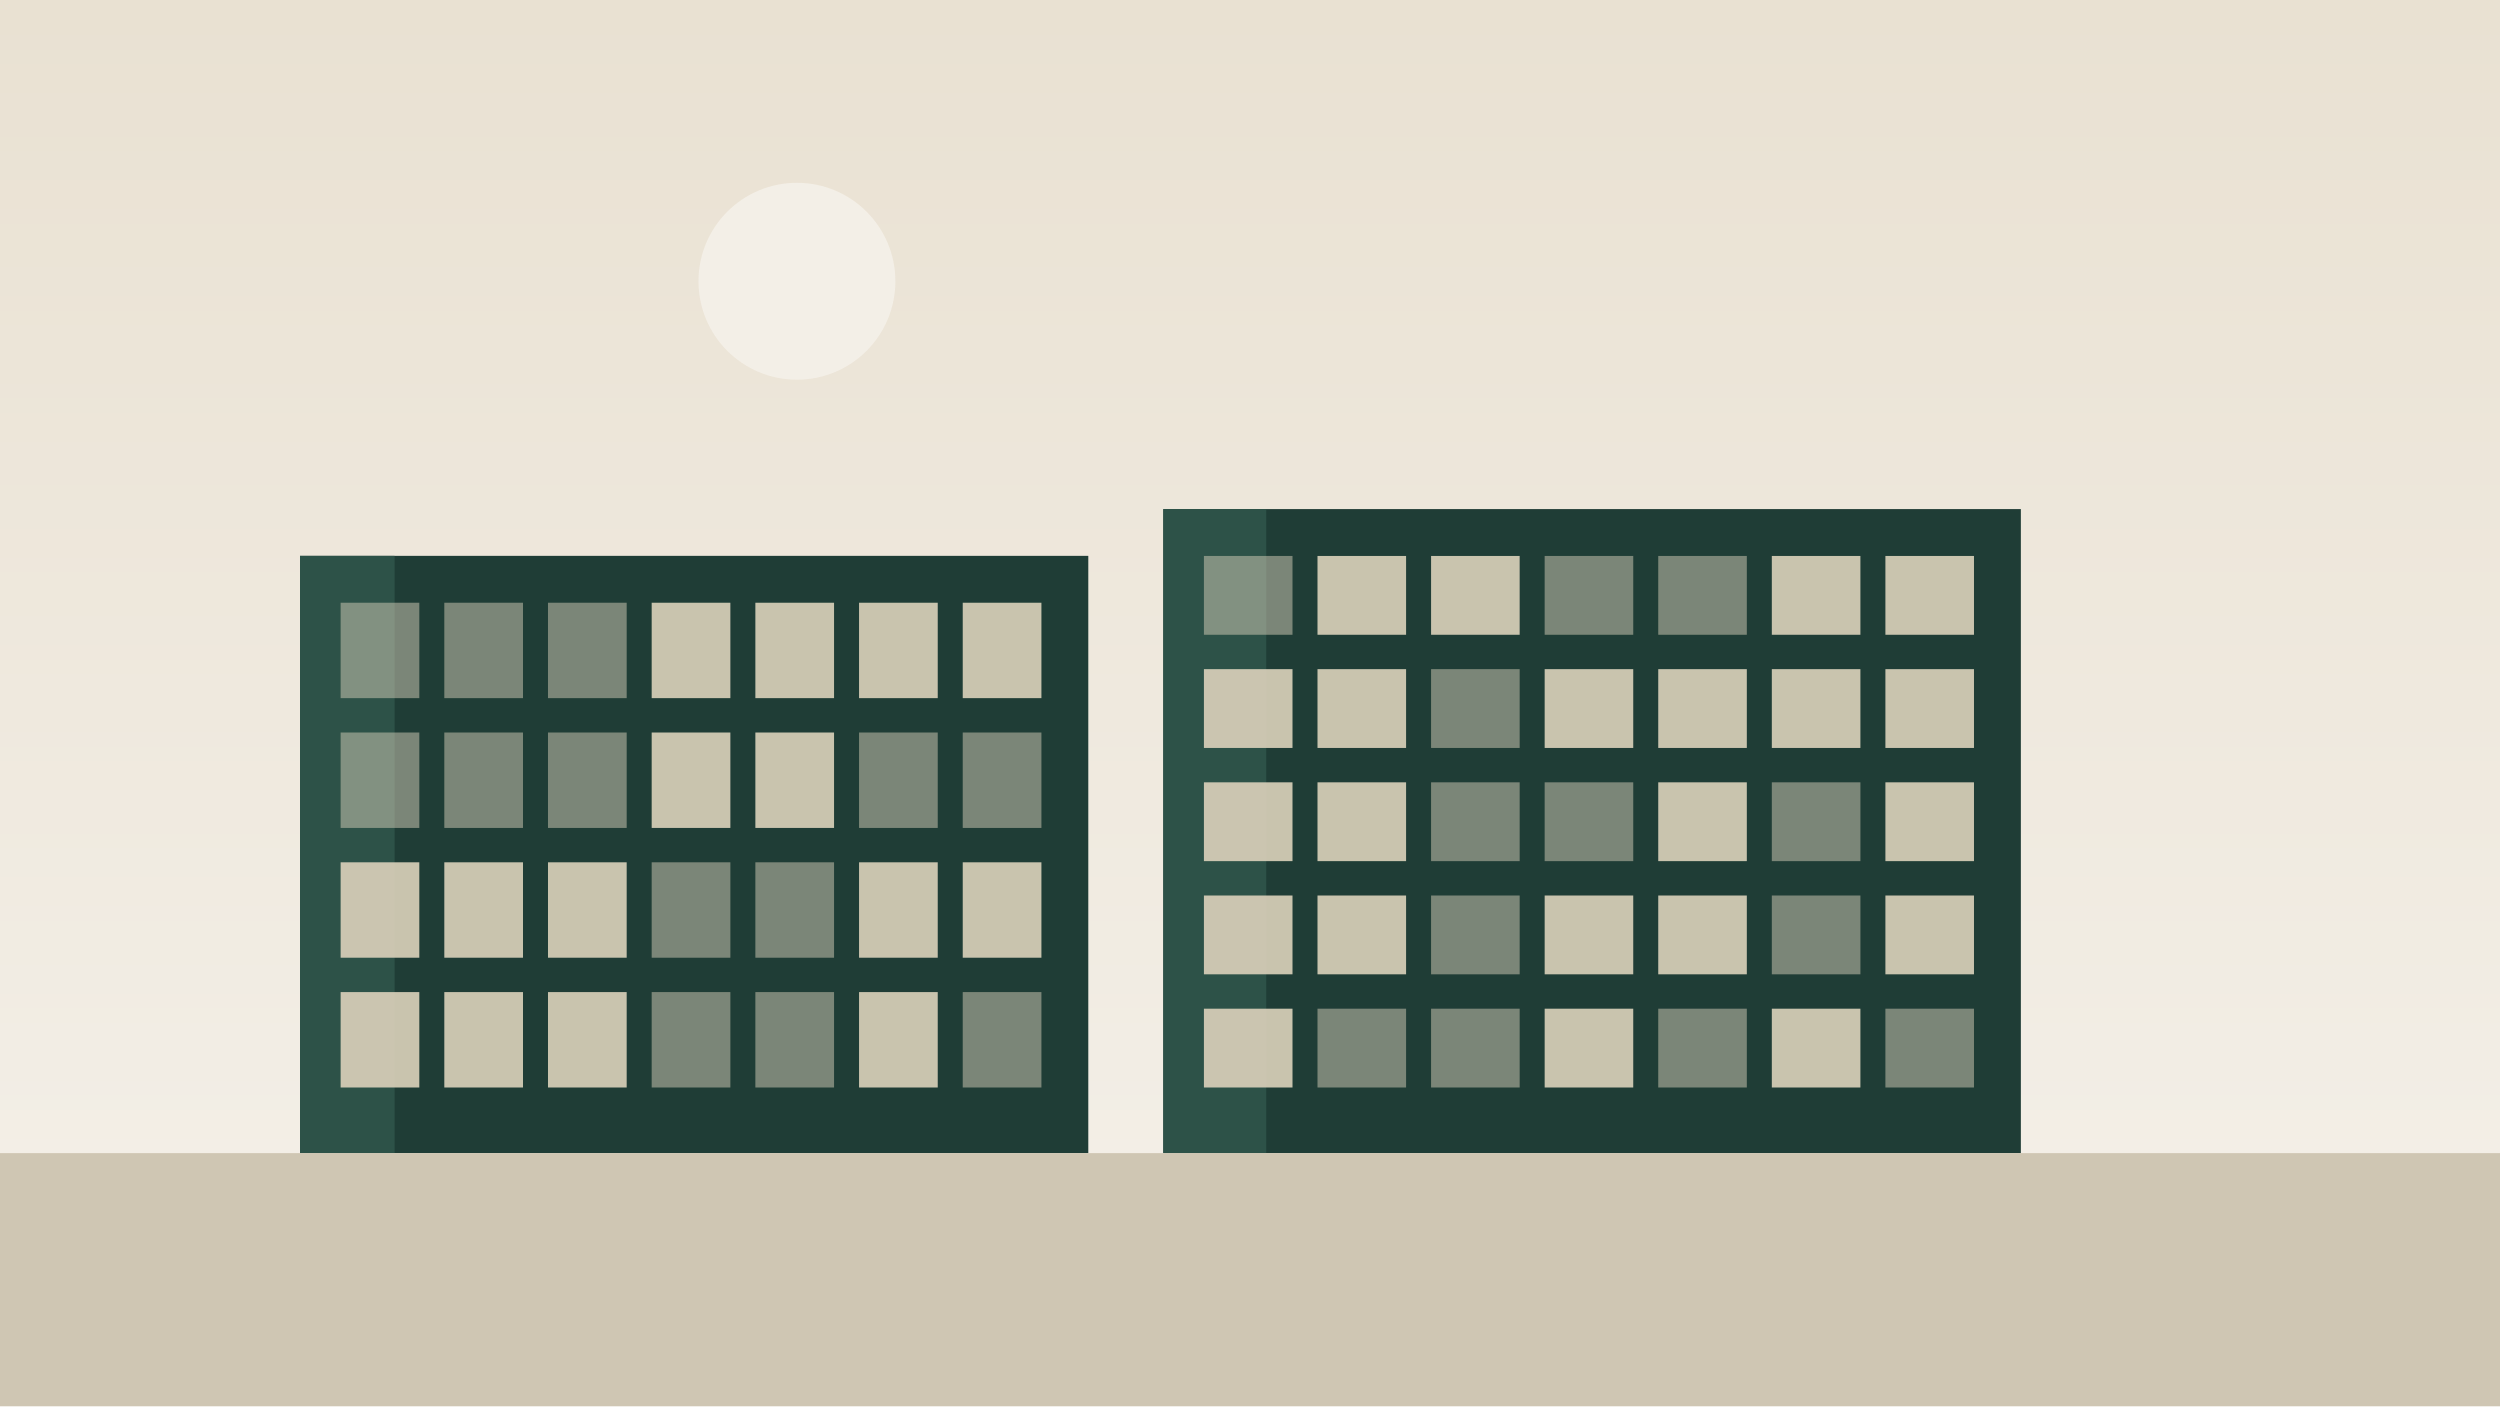
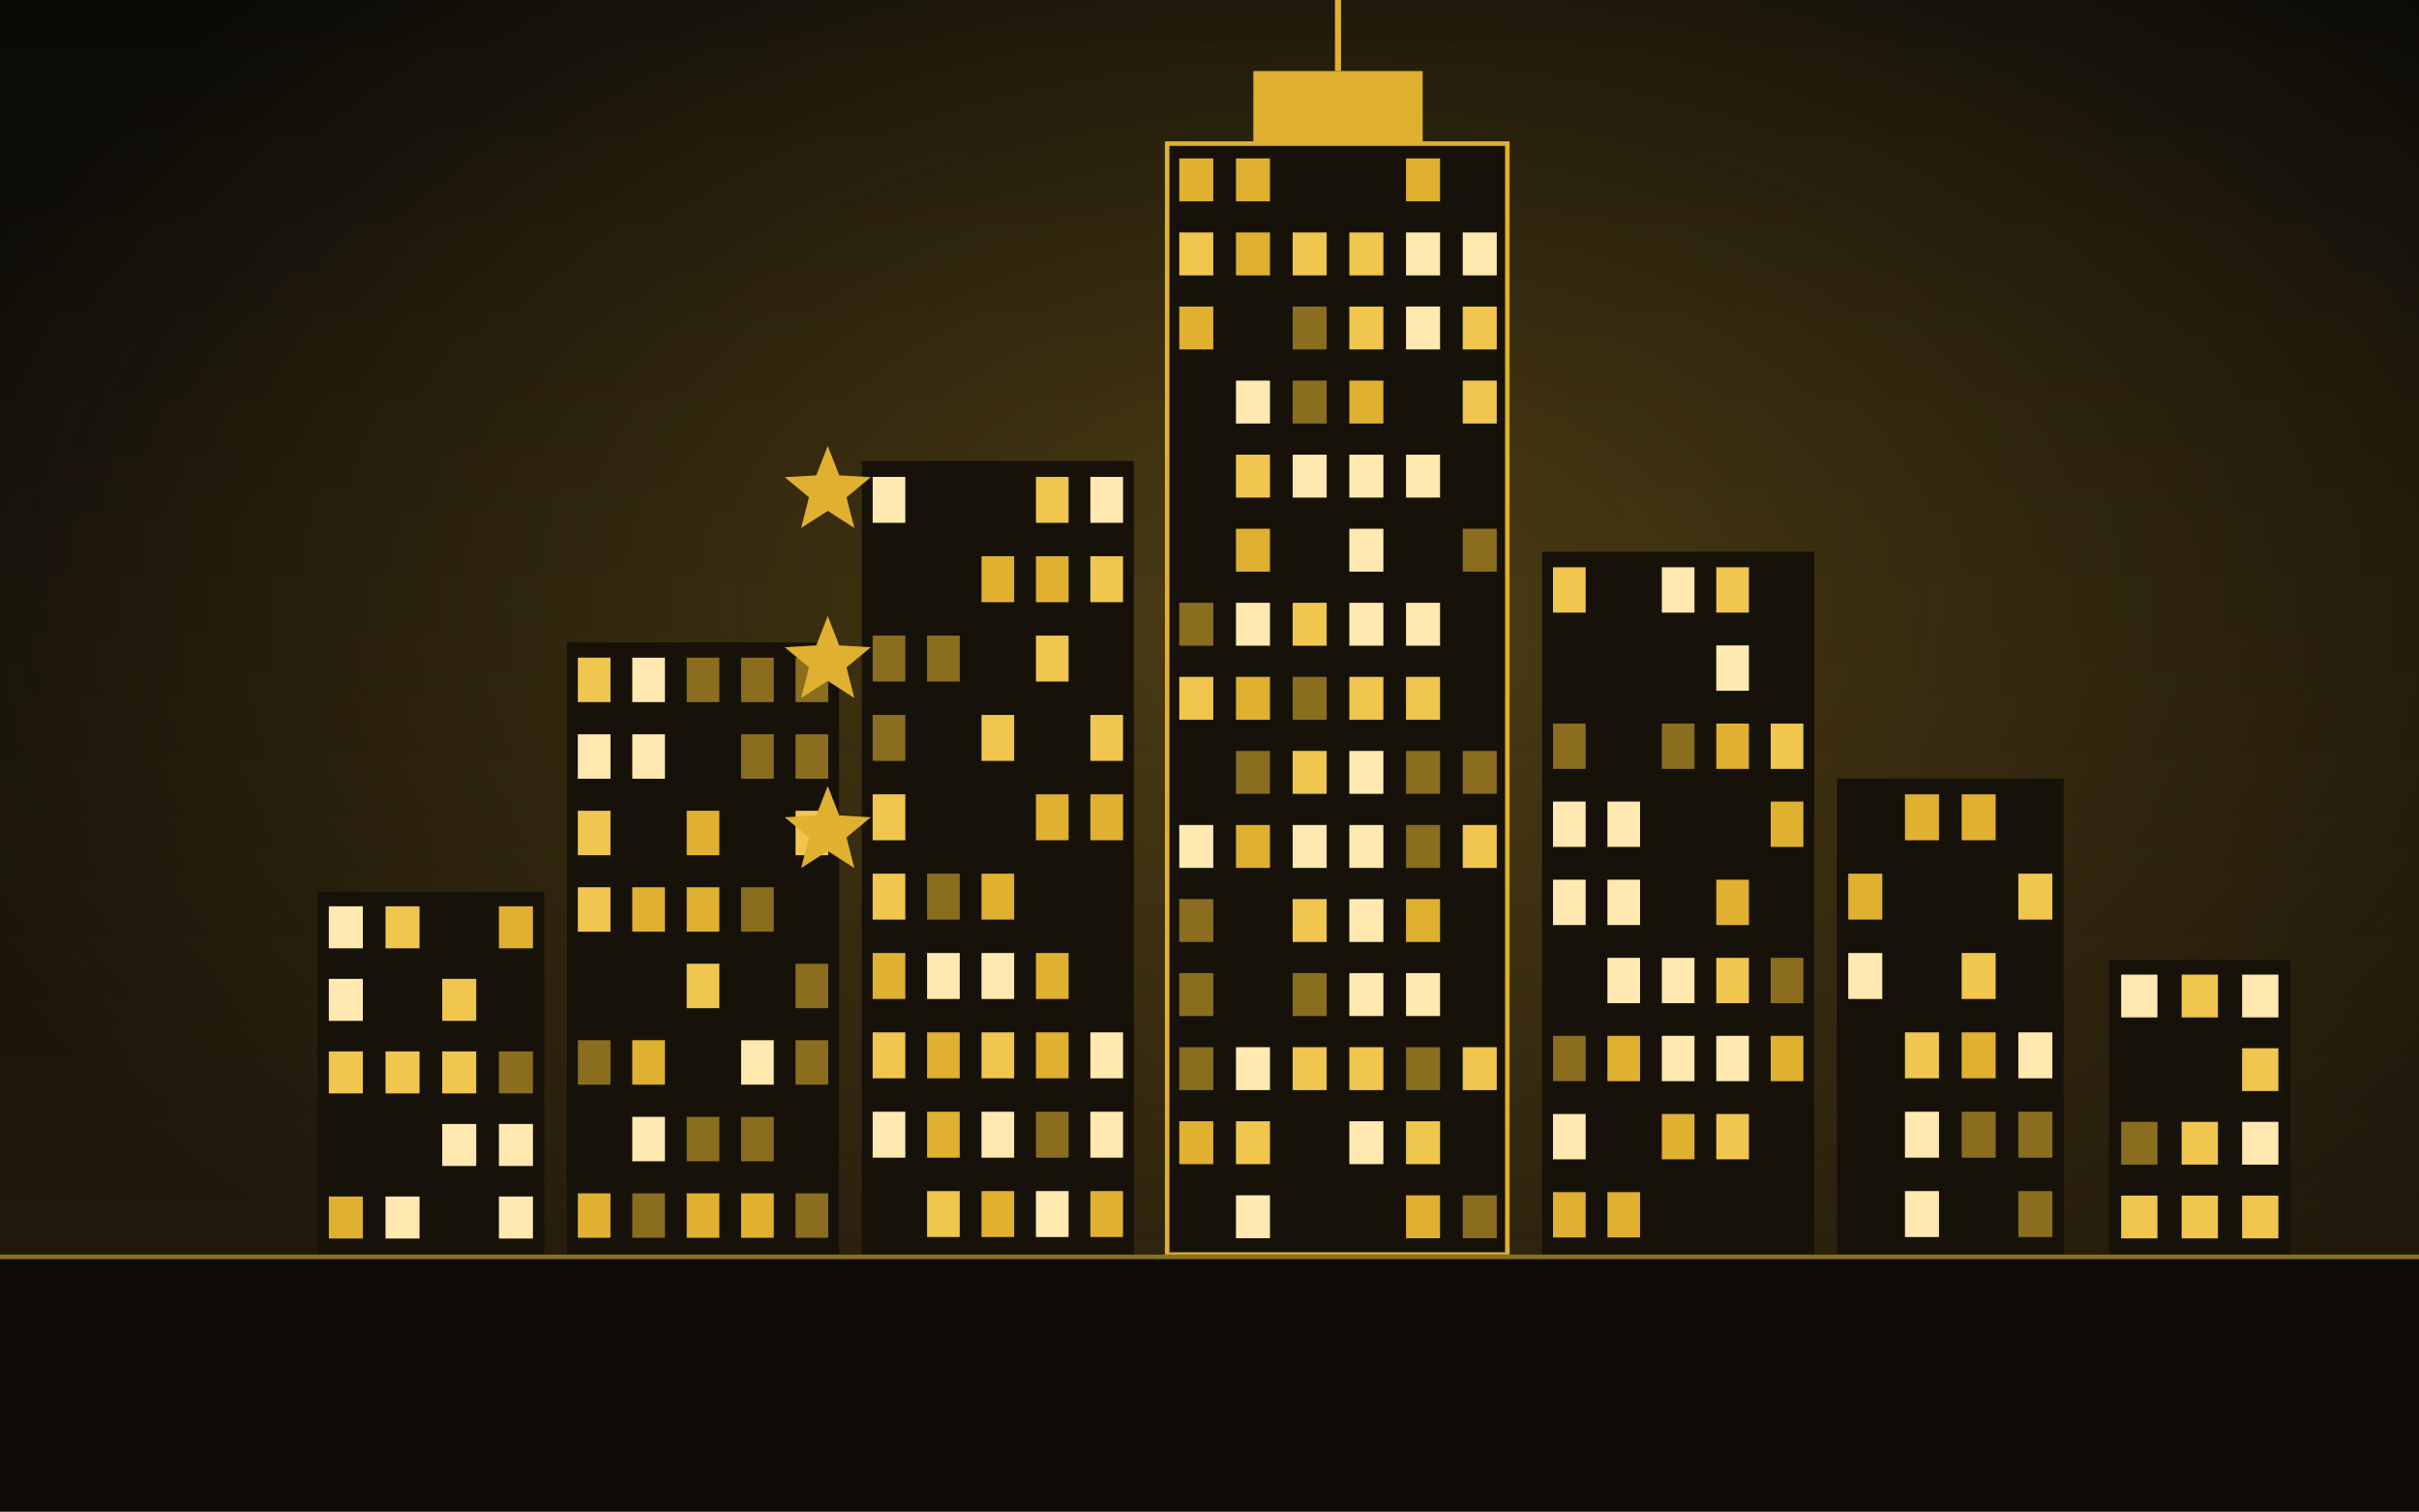
- <svg xmlns="http://www.w3.org/2000/svg" viewBox="0 0 1600 900" width="1600" height="900" role="img" aria-label="Placeholder hero image">
+ <svg xmlns="http://www.w3.org/2000/svg" viewBox="0 0 1600 1000" role="img" aria-label="Illustration of a skyline in gold and black">
  <defs>
-     <linearGradient id="g" x1="0" y1="0" x2="0" y2="1">
-       <stop offset="0" stop-color="#e9e1d2" />
-       <stop offset="1" stop-color="#f5f1ea" />
+     <linearGradient id="sky" x1="0" y1="0" x2="0" y2="1">
+       <stop offset="0" stop-color="#0b0a07" />
+       <stop offset="1" stop-color="#241b0c" />
    </linearGradient>
+     <radialGradient id="glow" cx="0.55" cy="0.4" r="0.6">
+       <stop offset="0" stop-color="#e0b030" stop-opacity="0.28" />
+       <stop offset="1" stop-color="#e0b030" stop-opacity="0" />
+     </radialGradient>
  </defs>
-   <rect width="1600" height="900" fill="url(#g)" />
-   <circle cx="510.039" cy="180" r="63" fill="#f5f1ea" opacity="0.85" />
-   <rect x="192" y="355.748" width="504.51" height="382.252" fill="#1f3d36" />
-   <rect x="192" y="355.748" width="60.541" height="382.252" fill="#2d5248" />
-   <rect x="218" y="385.748" width="50.359" height="61.063" fill="#d8cfb9" opacity="0.5" />
-   <rect x="218" y="468.811" width="50.359" height="61.063" fill="#d8cfb9" opacity="0.5" />
-   <rect x="218" y="551.874" width="50.359" height="61.063" fill="#d8cfb9" opacity="0.92" />
-   <rect x="218" y="634.937" width="50.359" height="61.063" fill="#d8cfb9" opacity="0.92" />
-   <rect x="284.359" y="385.748" width="50.359" height="61.063" fill="#d8cfb9" opacity="0.5" />
-   <rect x="284.359" y="468.811" width="50.359" height="61.063" fill="#d8cfb9" opacity="0.5" />
-   <rect x="284.359" y="551.874" width="50.359" height="61.063" fill="#d8cfb9" opacity="0.92" />
-   <rect x="284.359" y="634.937" width="50.359" height="61.063" fill="#d8cfb9" opacity="0.92" />
-   <rect x="350.717" y="385.748" width="50.359" height="61.063" fill="#d8cfb9" opacity="0.5" />
-   <rect x="350.717" y="468.811" width="50.359" height="61.063" fill="#d8cfb9" opacity="0.5" />
-   <rect x="350.717" y="551.874" width="50.359" height="61.063" fill="#d8cfb9" opacity="0.92" />
-   <rect x="350.717" y="634.937" width="50.359" height="61.063" fill="#d8cfb9" opacity="0.92" />
-   <rect x="417.076" y="385.748" width="50.359" height="61.063" fill="#d8cfb9" opacity="0.92" />
-   <rect x="417.076" y="468.811" width="50.359" height="61.063" fill="#d8cfb9" opacity="0.92" />
-   <rect x="417.076" y="551.874" width="50.359" height="61.063" fill="#d8cfb9" opacity="0.5" />
-   <rect x="417.076" y="634.937" width="50.359" height="61.063" fill="#d8cfb9" opacity="0.5" />
-   <rect x="483.434" y="385.748" width="50.359" height="61.063" fill="#d8cfb9" opacity="0.92" />
-   <rect x="483.434" y="468.811" width="50.359" height="61.063" fill="#d8cfb9" opacity="0.92" />
-   <rect x="483.434" y="551.874" width="50.359" height="61.063" fill="#d8cfb9" opacity="0.5" />
-   <rect x="483.434" y="634.937" width="50.359" height="61.063" fill="#d8cfb9" opacity="0.5" />
-   <rect x="549.793" y="385.748" width="50.359" height="61.063" fill="#d8cfb9" opacity="0.92" />
-   <rect x="549.793" y="468.811" width="50.359" height="61.063" fill="#d8cfb9" opacity="0.5" />
-   <rect x="549.793" y="551.874" width="50.359" height="61.063" fill="#d8cfb9" opacity="0.92" />
-   <rect x="549.793" y="634.937" width="50.359" height="61.063" fill="#d8cfb9" opacity="0.92" />
-   <rect x="616.151" y="385.748" width="50.359" height="61.063" fill="#d8cfb9" opacity="0.92" />
-   <rect x="616.151" y="468.811" width="50.359" height="61.063" fill="#d8cfb9" opacity="0.5" />
-   <rect x="616.151" y="551.874" width="50.359" height="61.063" fill="#d8cfb9" opacity="0.92" />
-   <rect x="616.151" y="634.937" width="50.359" height="61.063" fill="#d8cfb9" opacity="0.5" />
-   <rect x="744.51" y="325.813" width="548.838" height="412.187" fill="#1f3d36" />
-   <rect x="744.51" y="325.813" width="65.861" height="412.187" fill="#2d5248" />
-   <rect x="770.51" y="355.813" width="56.691" height="50.437" fill="#d8cfb9" opacity="0.5" />
-   <rect x="770.51" y="428.251" width="56.691" height="50.437" fill="#d8cfb9" opacity="0.92" />
-   <rect x="770.51" y="500.688" width="56.691" height="50.437" fill="#d8cfb9" opacity="0.92" />
-   <rect x="770.51" y="573.125" width="56.691" height="50.437" fill="#d8cfb9" opacity="0.92" />
-   <rect x="770.51" y="645.563" width="56.691" height="50.437" fill="#d8cfb9" opacity="0.92" />
-   <rect x="843.201" y="355.813" width="56.691" height="50.437" fill="#d8cfb9" opacity="0.92" />
-   <rect x="843.201" y="428.251" width="56.691" height="50.437" fill="#d8cfb9" opacity="0.92" />
-   <rect x="843.201" y="500.688" width="56.691" height="50.437" fill="#d8cfb9" opacity="0.92" />
-   <rect x="843.201" y="573.125" width="56.691" height="50.437" fill="#d8cfb9" opacity="0.92" />
-   <rect x="843.201" y="645.563" width="56.691" height="50.437" fill="#d8cfb9" opacity="0.5" />
-   <rect x="915.892" y="355.813" width="56.691" height="50.437" fill="#d8cfb9" opacity="0.92" />
-   <rect x="915.892" y="428.251" width="56.691" height="50.437" fill="#d8cfb9" opacity="0.5" />
-   <rect x="915.892" y="500.688" width="56.691" height="50.437" fill="#d8cfb9" opacity="0.5" />
-   <rect x="915.892" y="573.125" width="56.691" height="50.437" fill="#d8cfb9" opacity="0.5" />
-   <rect x="915.892" y="645.563" width="56.691" height="50.437" fill="#d8cfb9" opacity="0.5" />
-   <rect x="988.583" y="355.813" width="56.691" height="50.437" fill="#d8cfb9" opacity="0.5" />
-   <rect x="988.583" y="428.251" width="56.691" height="50.437" fill="#d8cfb9" opacity="0.92" />
-   <rect x="988.583" y="500.688" width="56.691" height="50.437" fill="#d8cfb9" opacity="0.5" />
-   <rect x="988.583" y="573.125" width="56.691" height="50.437" fill="#d8cfb9" opacity="0.92" />
-   <rect x="988.583" y="645.563" width="56.691" height="50.437" fill="#d8cfb9" opacity="0.92" />
-   <rect x="1061.275" y="355.813" width="56.691" height="50.437" fill="#d8cfb9" opacity="0.5" />
-   <rect x="1061.275" y="428.251" width="56.691" height="50.437" fill="#d8cfb9" opacity="0.92" />
-   <rect x="1061.275" y="500.688" width="56.691" height="50.437" fill="#d8cfb9" opacity="0.92" />
-   <rect x="1061.275" y="573.125" width="56.691" height="50.437" fill="#d8cfb9" opacity="0.92" />
-   <rect x="1061.275" y="645.563" width="56.691" height="50.437" fill="#d8cfb9" opacity="0.5" />
-   <rect x="1133.966" y="355.813" width="56.691" height="50.437" fill="#d8cfb9" opacity="0.92" />
-   <rect x="1133.966" y="428.251" width="56.691" height="50.437" fill="#d8cfb9" opacity="0.92" />
-   <rect x="1133.966" y="500.688" width="56.691" height="50.437" fill="#d8cfb9" opacity="0.5" />
-   <rect x="1133.966" y="573.125" width="56.691" height="50.437" fill="#d8cfb9" opacity="0.5" />
-   <rect x="1133.966" y="645.563" width="56.691" height="50.437" fill="#d8cfb9" opacity="0.92" />
-   <rect x="1206.657" y="355.813" width="56.691" height="50.437" fill="#d8cfb9" opacity="0.92" />
-   <rect x="1206.657" y="428.251" width="56.691" height="50.437" fill="#d8cfb9" opacity="0.92" />
-   <rect x="1206.657" y="500.688" width="56.691" height="50.437" fill="#d8cfb9" opacity="0.92" />
-   <rect x="1206.657" y="573.125" width="56.691" height="50.437" fill="#d8cfb9" opacity="0.92" />
-   <rect x="1206.657" y="645.563" width="56.691" height="50.437" fill="#d8cfb9" opacity="0.5" />
-   <rect y="738" width="1600" height="162" fill="#cfc6b3" />
+   <rect width="1600" height="1000" fill="url(#sky)" />
+   <rect width="1600" height="1000" fill="url(#glow)" />
+   <rect x="210" y="590" width="150" height="240" fill="#16120a" />
+   <rect x="217.5" y="599.6" width="22.5" height="27.8" fill="#ffe9b0" />
+   <rect x="255.0" y="599.6" width="22.5" height="27.8" fill="#f0c64e" />
+   <rect x="330.0" y="599.6" width="22.5" height="27.8" fill="#e0b030" />
+   <rect x="217.5" y="647.6" width="22.5" height="27.8" fill="#ffe9b0" />
+   <rect x="292.5" y="647.6" width="22.5" height="27.8" fill="#f0c64e" />
+   <rect x="217.5" y="695.6" width="22.5" height="27.8" fill="#f0c64e" />
+   <rect x="255.0" y="695.6" width="22.5" height="27.8" fill="#f0c64e" />
+   <rect x="292.5" y="695.6" width="22.5" height="27.8" fill="#f0c64e" />
+   <rect x="330.0" y="695.6" width="22.5" height="27.8" fill="#8a6d1f" />
+   <rect x="292.5" y="743.6" width="22.5" height="27.8" fill="#ffe9b0" />
+   <rect x="330.0" y="743.6" width="22.5" height="27.8" fill="#ffe9b0" />
+   <rect x="217.5" y="791.6" width="22.5" height="27.8" fill="#e0b030" />
+   <rect x="255.0" y="791.6" width="22.5" height="27.8" fill="#ffe9b0" />
+   <rect x="330.0" y="791.6" width="22.5" height="27.8" fill="#ffe9b0" />
+   <rect x="375" y="425" width="180" height="405" fill="#16120a" />
+   <rect x="382.2" y="435.1" width="21.6" height="29.4" fill="#f0c64e" />
+   <rect x="418.2" y="435.1" width="21.6" height="29.4" fill="#ffe9b0" />
+   <rect x="454.2" y="435.1" width="21.6" height="29.4" fill="#8a6d1f" />
+   <rect x="490.2" y="435.1" width="21.6" height="29.4" fill="#8a6d1f" />
+   <rect x="526.2" y="435.1" width="21.6" height="29.4" fill="#8a6d1f" />
+   <rect x="382.2" y="485.8" width="21.6" height="29.4" fill="#ffe9b0" />
+   <rect x="418.2" y="485.8" width="21.6" height="29.4" fill="#ffe9b0" />
+   <rect x="490.2" y="485.8" width="21.6" height="29.4" fill="#8a6d1f" />
+   <rect x="526.2" y="485.8" width="21.6" height="29.4" fill="#8a6d1f" />
+   <rect x="382.2" y="536.4" width="21.6" height="29.4" fill="#f0c64e" />
+   <rect x="454.2" y="536.4" width="21.6" height="29.4" fill="#e0b030" />
+   <rect x="526.2" y="536.4" width="21.6" height="29.4" fill="#f0c64e" />
+   <rect x="382.2" y="587.0" width="21.6" height="29.4" fill="#f0c64e" />
+   <rect x="418.2" y="587.0" width="21.6" height="29.4" fill="#e0b030" />
+   <rect x="454.2" y="587.0" width="21.6" height="29.4" fill="#e0b030" />
+   <rect x="490.2" y="587.0" width="21.6" height="29.4" fill="#8a6d1f" />
+   <rect x="454.2" y="637.6" width="21.6" height="29.4" fill="#f0c64e" />
+   <rect x="526.2" y="637.6" width="21.6" height="29.4" fill="#8a6d1f" />
+   <rect x="382.2" y="688.2" width="21.6" height="29.4" fill="#8a6d1f" />
+   <rect x="418.2" y="688.2" width="21.6" height="29.4" fill="#e0b030" />
+   <rect x="490.2" y="688.2" width="21.6" height="29.4" fill="#ffe9b0" />
+   <rect x="526.2" y="688.2" width="21.6" height="29.4" fill="#8a6d1f" />
+   <rect x="418.2" y="738.9" width="21.6" height="29.4" fill="#ffe9b0" />
+   <rect x="454.2" y="738.9" width="21.6" height="29.4" fill="#8a6d1f" />
+   <rect x="490.2" y="738.9" width="21.6" height="29.4" fill="#8a6d1f" />
+   <rect x="382.2" y="789.5" width="21.6" height="29.4" fill="#e0b030" />
+   <rect x="418.2" y="789.5" width="21.6" height="29.4" fill="#8a6d1f" />
+   <rect x="454.2" y="789.5" width="21.6" height="29.4" fill="#e0b030" />
+   <rect x="490.2" y="789.5" width="21.6" height="29.4" fill="#e0b030" />
+   <rect x="526.2" y="789.5" width="21.6" height="29.4" fill="#8a6d1f" />
+   <rect x="570" y="305" width="180" height="525" fill="#16120a" />
+   <rect x="577.2" y="315.5" width="21.6" height="30.4" fill="#ffe9b0" />
+   <rect x="685.2" y="315.5" width="21.6" height="30.4" fill="#f0c64e" />
+   <rect x="721.2" y="315.5" width="21.6" height="30.4" fill="#ffe9b0" />
+   <rect x="649.2" y="368.0" width="21.6" height="30.4" fill="#e0b030" />
+   <rect x="685.2" y="368.0" width="21.6" height="30.4" fill="#e0b030" />
+   <rect x="721.2" y="368.0" width="21.6" height="30.4" fill="#f0c64e" />
+   <rect x="577.2" y="420.5" width="21.6" height="30.4" fill="#8a6d1f" />
+   <rect x="613.2" y="420.5" width="21.6" height="30.4" fill="#8a6d1f" />
+   <rect x="685.2" y="420.5" width="21.6" height="30.4" fill="#f0c64e" />
+   <rect x="577.2" y="473.0" width="21.6" height="30.4" fill="#8a6d1f" />
+   <rect x="649.2" y="473.0" width="21.6" height="30.4" fill="#f0c64e" />
+   <rect x="721.2" y="473.0" width="21.6" height="30.4" fill="#f0c64e" />
+   <rect x="577.2" y="525.5" width="21.6" height="30.4" fill="#f0c64e" />
+   <rect x="685.2" y="525.5" width="21.6" height="30.4" fill="#e0b030" />
+   <rect x="721.2" y="525.5" width="21.6" height="30.4" fill="#e0b030" />
+   <rect x="577.2" y="578.0" width="21.6" height="30.4" fill="#f0c64e" />
+   <rect x="613.2" y="578.0" width="21.6" height="30.4" fill="#8a6d1f" />
+   <rect x="649.2" y="578.0" width="21.6" height="30.4" fill="#e0b030" />
+   <rect x="577.2" y="630.5" width="21.6" height="30.4" fill="#e0b030" />
+   <rect x="613.2" y="630.5" width="21.6" height="30.4" fill="#ffe9b0" />
+   <rect x="649.2" y="630.5" width="21.6" height="30.4" fill="#ffe9b0" />
+   <rect x="685.2" y="630.5" width="21.6" height="30.4" fill="#e0b030" />
+   <rect x="577.2" y="683.0" width="21.6" height="30.4" fill="#f0c64e" />
+   <rect x="613.2" y="683.0" width="21.6" height="30.4" fill="#e0b030" />
+   <rect x="649.2" y="683.0" width="21.6" height="30.4" fill="#f0c64e" />
+   <rect x="685.2" y="683.0" width="21.6" height="30.4" fill="#e0b030" />
+   <rect x="721.2" y="683.0" width="21.6" height="30.4" fill="#ffe9b0" />
+   <rect x="577.2" y="735.5" width="21.6" height="30.4" fill="#ffe9b0" />
+   <rect x="613.2" y="735.5" width="21.6" height="30.4" fill="#e0b030" />
+   <rect x="649.2" y="735.5" width="21.6" height="30.4" fill="#ffe9b0" />
+   <rect x="685.2" y="735.5" width="21.6" height="30.4" fill="#8a6d1f" />
+   <rect x="721.2" y="735.5" width="21.6" height="30.4" fill="#ffe9b0" />
+   <rect x="613.2" y="788.0" width="21.6" height="30.4" fill="#f0c64e" />
+   <rect x="649.2" y="788.0" width="21.6" height="30.4" fill="#e0b030" />
+   <rect x="685.2" y="788.0" width="21.6" height="30.4" fill="#ffe9b0" />
+   <rect x="721.2" y="788.0" width="21.6" height="30.4" fill="#e0b030" />
+   <rect x="772" y="95" width="225" height="735" fill="#16120a" stroke="#e0b030" stroke-width="3" />
+   <rect x="780.0" y="104.8" width="22.5" height="28.4" fill="#e0b030" />
+   <rect x="817.5" y="104.8" width="22.5" height="28.4" fill="#e0b030" />
+   <rect x="930.0" y="104.8" width="22.5" height="28.4" fill="#e0b030" />
+   <rect x="780.0" y="153.8" width="22.5" height="28.4" fill="#f0c64e" />
+   <rect x="817.5" y="153.8" width="22.5" height="28.4" fill="#e0b030" />
+   <rect x="855.0" y="153.8" width="22.5" height="28.4" fill="#f0c64e" />
+   <rect x="892.5" y="153.8" width="22.5" height="28.4" fill="#f0c64e" />
+   <rect x="930.0" y="153.8" width="22.5" height="28.4" fill="#ffe9b0" />
+   <rect x="967.5" y="153.8" width="22.5" height="28.4" fill="#ffe9b0" />
+   <rect x="780.0" y="202.8" width="22.5" height="28.4" fill="#e0b030" />
+   <rect x="855.0" y="202.8" width="22.5" height="28.4" fill="#8a6d1f" />
+   <rect x="892.5" y="202.8" width="22.5" height="28.4" fill="#f0c64e" />
+   <rect x="930.0" y="202.8" width="22.5" height="28.4" fill="#ffe9b0" />
+   <rect x="967.5" y="202.8" width="22.5" height="28.4" fill="#f0c64e" />
+   <rect x="817.5" y="251.8" width="22.5" height="28.4" fill="#ffe9b0" />
+   <rect x="855.0" y="251.8" width="22.5" height="28.4" fill="#8a6d1f" />
+   <rect x="892.5" y="251.8" width="22.5" height="28.4" fill="#e0b030" />
+   <rect x="967.5" y="251.8" width="22.5" height="28.4" fill="#f0c64e" />
+   <rect x="817.5" y="300.8" width="22.5" height="28.4" fill="#f0c64e" />
+   <rect x="855.0" y="300.8" width="22.5" height="28.4" fill="#ffe9b0" />
+   <rect x="892.5" y="300.8" width="22.5" height="28.4" fill="#ffe9b0" />
+   <rect x="930.0" y="300.8" width="22.5" height="28.4" fill="#ffe9b0" />
+   <rect x="817.5" y="349.8" width="22.5" height="28.4" fill="#e0b030" />
+   <rect x="892.5" y="349.8" width="22.5" height="28.4" fill="#ffe9b0" />
+   <rect x="967.5" y="349.8" width="22.5" height="28.4" fill="#8a6d1f" />
+   <rect x="780.0" y="398.8" width="22.5" height="28.4" fill="#8a6d1f" />
+   <rect x="817.5" y="398.8" width="22.5" height="28.4" fill="#ffe9b0" />
+   <rect x="855.0" y="398.8" width="22.5" height="28.4" fill="#f0c64e" />
+   <rect x="892.5" y="398.8" width="22.5" height="28.4" fill="#ffe9b0" />
+   <rect x="930.0" y="398.8" width="22.5" height="28.4" fill="#ffe9b0" />
+   <rect x="780.0" y="447.8" width="22.5" height="28.4" fill="#f0c64e" />
+   <rect x="817.5" y="447.8" width="22.5" height="28.4" fill="#e0b030" />
+   <rect x="855.0" y="447.8" width="22.5" height="28.4" fill="#8a6d1f" />
+   <rect x="892.5" y="447.8" width="22.5" height="28.4" fill="#f0c64e" />
+   <rect x="930.0" y="447.8" width="22.5" height="28.4" fill="#f0c64e" />
+   <rect x="817.5" y="496.8" width="22.5" height="28.4" fill="#8a6d1f" />
+   <rect x="855.0" y="496.8" width="22.5" height="28.4" fill="#f0c64e" />
+   <rect x="892.5" y="496.8" width="22.5" height="28.4" fill="#ffe9b0" />
+   <rect x="930.0" y="496.8" width="22.5" height="28.4" fill="#8a6d1f" />
+   <rect x="967.5" y="496.8" width="22.5" height="28.4" fill="#8a6d1f" />
+   <rect x="780.0" y="545.8" width="22.5" height="28.4" fill="#ffe9b0" />
+   <rect x="817.5" y="545.8" width="22.5" height="28.4" fill="#e0b030" />
+   <rect x="855.0" y="545.8" width="22.5" height="28.4" fill="#ffe9b0" />
+   <rect x="892.5" y="545.8" width="22.5" height="28.4" fill="#ffe9b0" />
+   <rect x="930.0" y="545.8" width="22.5" height="28.4" fill="#8a6d1f" />
+   <rect x="967.5" y="545.8" width="22.5" height="28.4" fill="#f0c64e" />
+   <rect x="780.0" y="594.8" width="22.5" height="28.4" fill="#8a6d1f" />
+   <rect x="855.0" y="594.8" width="22.5" height="28.4" fill="#f0c64e" />
+   <rect x="892.5" y="594.8" width="22.5" height="28.4" fill="#ffe9b0" />
+   <rect x="930.0" y="594.8" width="22.5" height="28.4" fill="#e0b030" />
+   <rect x="780.0" y="643.8" width="22.5" height="28.4" fill="#8a6d1f" />
+   <rect x="855.0" y="643.8" width="22.5" height="28.4" fill="#8a6d1f" />
+   <rect x="892.5" y="643.8" width="22.5" height="28.4" fill="#ffe9b0" />
+   <rect x="930.0" y="643.8" width="22.5" height="28.4" fill="#ffe9b0" />
+   <rect x="780.0" y="692.8" width="22.5" height="28.4" fill="#8a6d1f" />
+   <rect x="817.5" y="692.8" width="22.5" height="28.4" fill="#ffe9b0" />
+   <rect x="855.0" y="692.8" width="22.5" height="28.4" fill="#f0c64e" />
+   <rect x="892.5" y="692.8" width="22.5" height="28.4" fill="#f0c64e" />
+   <rect x="930.0" y="692.8" width="22.5" height="28.4" fill="#8a6d1f" />
+   <rect x="967.5" y="692.8" width="22.5" height="28.4" fill="#f0c64e" />
+   <rect x="780.0" y="741.8" width="22.5" height="28.4" fill="#e0b030" />
+   <rect x="817.5" y="741.8" width="22.5" height="28.4" fill="#f0c64e" />
+   <rect x="892.5" y="741.8" width="22.5" height="28.4" fill="#ffe9b0" />
+   <rect x="930.0" y="741.8" width="22.5" height="28.4" fill="#f0c64e" />
+   <rect x="817.5" y="790.8" width="22.5" height="28.4" fill="#ffe9b0" />
+   <rect x="930.0" y="790.8" width="22.5" height="28.4" fill="#e0b030" />
+   <rect x="967.5" y="790.8" width="22.5" height="28.4" fill="#8a6d1f" />
+   <rect x="829" y="47" width="112" height="48" fill="#e0b030" />
+   <rect x="883" y="-35" width="4" height="82" fill="#e0b030" />
+   <rect x="1020" y="365" width="180" height="465" fill="#16120a" />
+   <rect x="1027.2" y="375.3" width="21.6" height="30.0" fill="#f0c64e" />
+   <rect x="1099.2" y="375.3" width="21.6" height="30.0" fill="#ffe9b0" />
+   <rect x="1135.2" y="375.3" width="21.6" height="30.0" fill="#f0c64e" />
+   <rect x="1135.2" y="427.0" width="21.6" height="30.0" fill="#ffe9b0" />
+   <rect x="1027.2" y="478.7" width="21.6" height="30.0" fill="#8a6d1f" />
+   <rect x="1099.2" y="478.7" width="21.6" height="30.0" fill="#8a6d1f" />
+   <rect x="1135.2" y="478.7" width="21.6" height="30.0" fill="#e0b030" />
+   <rect x="1171.2" y="478.7" width="21.6" height="30.0" fill="#f0c64e" />
+   <rect x="1027.2" y="530.3" width="21.6" height="30.0" fill="#ffe9b0" />
+   <rect x="1063.2" y="530.3" width="21.6" height="30.0" fill="#ffe9b0" />
+   <rect x="1171.2" y="530.3" width="21.6" height="30.0" fill="#e0b030" />
+   <rect x="1027.2" y="582.0" width="21.6" height="30.0" fill="#ffe9b0" />
+   <rect x="1063.2" y="582.0" width="21.6" height="30.0" fill="#ffe9b0" />
+   <rect x="1135.2" y="582.0" width="21.6" height="30.0" fill="#e0b030" />
+   <rect x="1063.2" y="633.7" width="21.6" height="30.0" fill="#ffe9b0" />
+   <rect x="1099.2" y="633.7" width="21.6" height="30.0" fill="#ffe9b0" />
+   <rect x="1135.2" y="633.7" width="21.6" height="30.0" fill="#f0c64e" />
+   <rect x="1171.2" y="633.7" width="21.6" height="30.0" fill="#8a6d1f" />
+   <rect x="1027.2" y="685.3" width="21.6" height="30.0" fill="#8a6d1f" />
+   <rect x="1063.2" y="685.3" width="21.6" height="30.0" fill="#e0b030" />
+   <rect x="1099.2" y="685.3" width="21.6" height="30.0" fill="#ffe9b0" />
+   <rect x="1135.2" y="685.3" width="21.6" height="30.0" fill="#ffe9b0" />
+   <rect x="1171.2" y="685.3" width="21.6" height="30.0" fill="#e0b030" />
+   <rect x="1027.2" y="737.0" width="21.6" height="30.0" fill="#ffe9b0" />
+   <rect x="1099.2" y="737.0" width="21.6" height="30.0" fill="#e0b030" />
+   <rect x="1135.2" y="737.0" width="21.6" height="30.0" fill="#f0c64e" />
+   <rect x="1027.2" y="788.7" width="21.6" height="30.0" fill="#e0b030" />
+   <rect x="1063.2" y="788.7" width="21.6" height="30.0" fill="#e0b030" />
+   <rect x="1215" y="515" width="150" height="315" fill="#16120a" />
+   <rect x="1260.0" y="525.5" width="22.5" height="30.4" fill="#e0b030" />
+   <rect x="1297.5" y="525.5" width="22.5" height="30.4" fill="#e0b030" />
+   <rect x="1222.5" y="578.0" width="22.5" height="30.4" fill="#e0b030" />
+   <rect x="1335.0" y="578.0" width="22.5" height="30.4" fill="#f0c64e" />
+   <rect x="1222.5" y="630.5" width="22.5" height="30.4" fill="#ffe9b0" />
+   <rect x="1297.5" y="630.5" width="22.5" height="30.4" fill="#f0c64e" />
+   <rect x="1260.0" y="683.0" width="22.5" height="30.4" fill="#f0c64e" />
+   <rect x="1297.5" y="683.0" width="22.5" height="30.4" fill="#e0b030" />
+   <rect x="1335.0" y="683.0" width="22.5" height="30.4" fill="#ffe9b0" />
+   <rect x="1260.0" y="735.5" width="22.5" height="30.4" fill="#ffe9b0" />
+   <rect x="1297.5" y="735.5" width="22.5" height="30.4" fill="#8a6d1f" />
+   <rect x="1335.0" y="735.5" width="22.5" height="30.4" fill="#8a6d1f" />
+   <rect x="1260.0" y="788.0" width="22.5" height="30.4" fill="#ffe9b0" />
+   <rect x="1335.0" y="788.0" width="22.5" height="30.4" fill="#8a6d1f" />
+   <rect x="1395" y="635" width="120" height="195" fill="#16120a" />
+   <rect x="1403.0" y="644.8" width="24.0" height="28.3" fill="#ffe9b0" />
+   <rect x="1443.0" y="644.8" width="24.0" height="28.3" fill="#f0c64e" />
+   <rect x="1483.0" y="644.8" width="24.0" height="28.3" fill="#ffe9b0" />
+   <rect x="1483.0" y="693.5" width="24.0" height="28.3" fill="#f0c64e" />
+   <rect x="1403.0" y="742.2" width="24.0" height="28.3" fill="#8a6d1f" />
+   <rect x="1443.0" y="742.2" width="24.0" height="28.3" fill="#f0c64e" />
+   <rect x="1483.0" y="742.2" width="24.0" height="28.3" fill="#ffe9b0" />
+   <rect x="1403.0" y="791.0" width="24.0" height="28.3" fill="#f0c64e" />
+   <rect x="1443.0" y="791.0" width="24.0" height="28.3" fill="#f0c64e" />
+   <rect x="1483.0" y="791.0" width="24.0" height="28.3" fill="#f0c64e" />
+   <rect y="830" width="1600" height="170" fill="#0f0c07" />
+   <rect y="830" width="1600" height="3" fill="#e0b030" opacity="0.6" />
+   <polygon points="547.5,520.0 539.9,539.5 519.0,540.7 535.1,554.0 529.9,574.3 547.5,563.0 565.1,574.3 559.9,554.0 576.0,540.7 555.1,539.5" fill="#e0b030" />
+   <polygon points="547.5,407.5 539.9,427.0 519.0,428.2 535.1,441.5 529.9,461.8 547.5,450.5 565.1,461.8 559.9,441.5 576.0,428.2 555.1,427.0" fill="#e0b030" />
+   <polygon points="547.5,295.0 539.9,314.5 519.0,315.7 535.1,329.0 529.9,349.3 547.5,338.0 565.1,349.3 559.9,329.0 576.0,315.7 555.1,314.5" fill="#e0b030" />
</svg>
